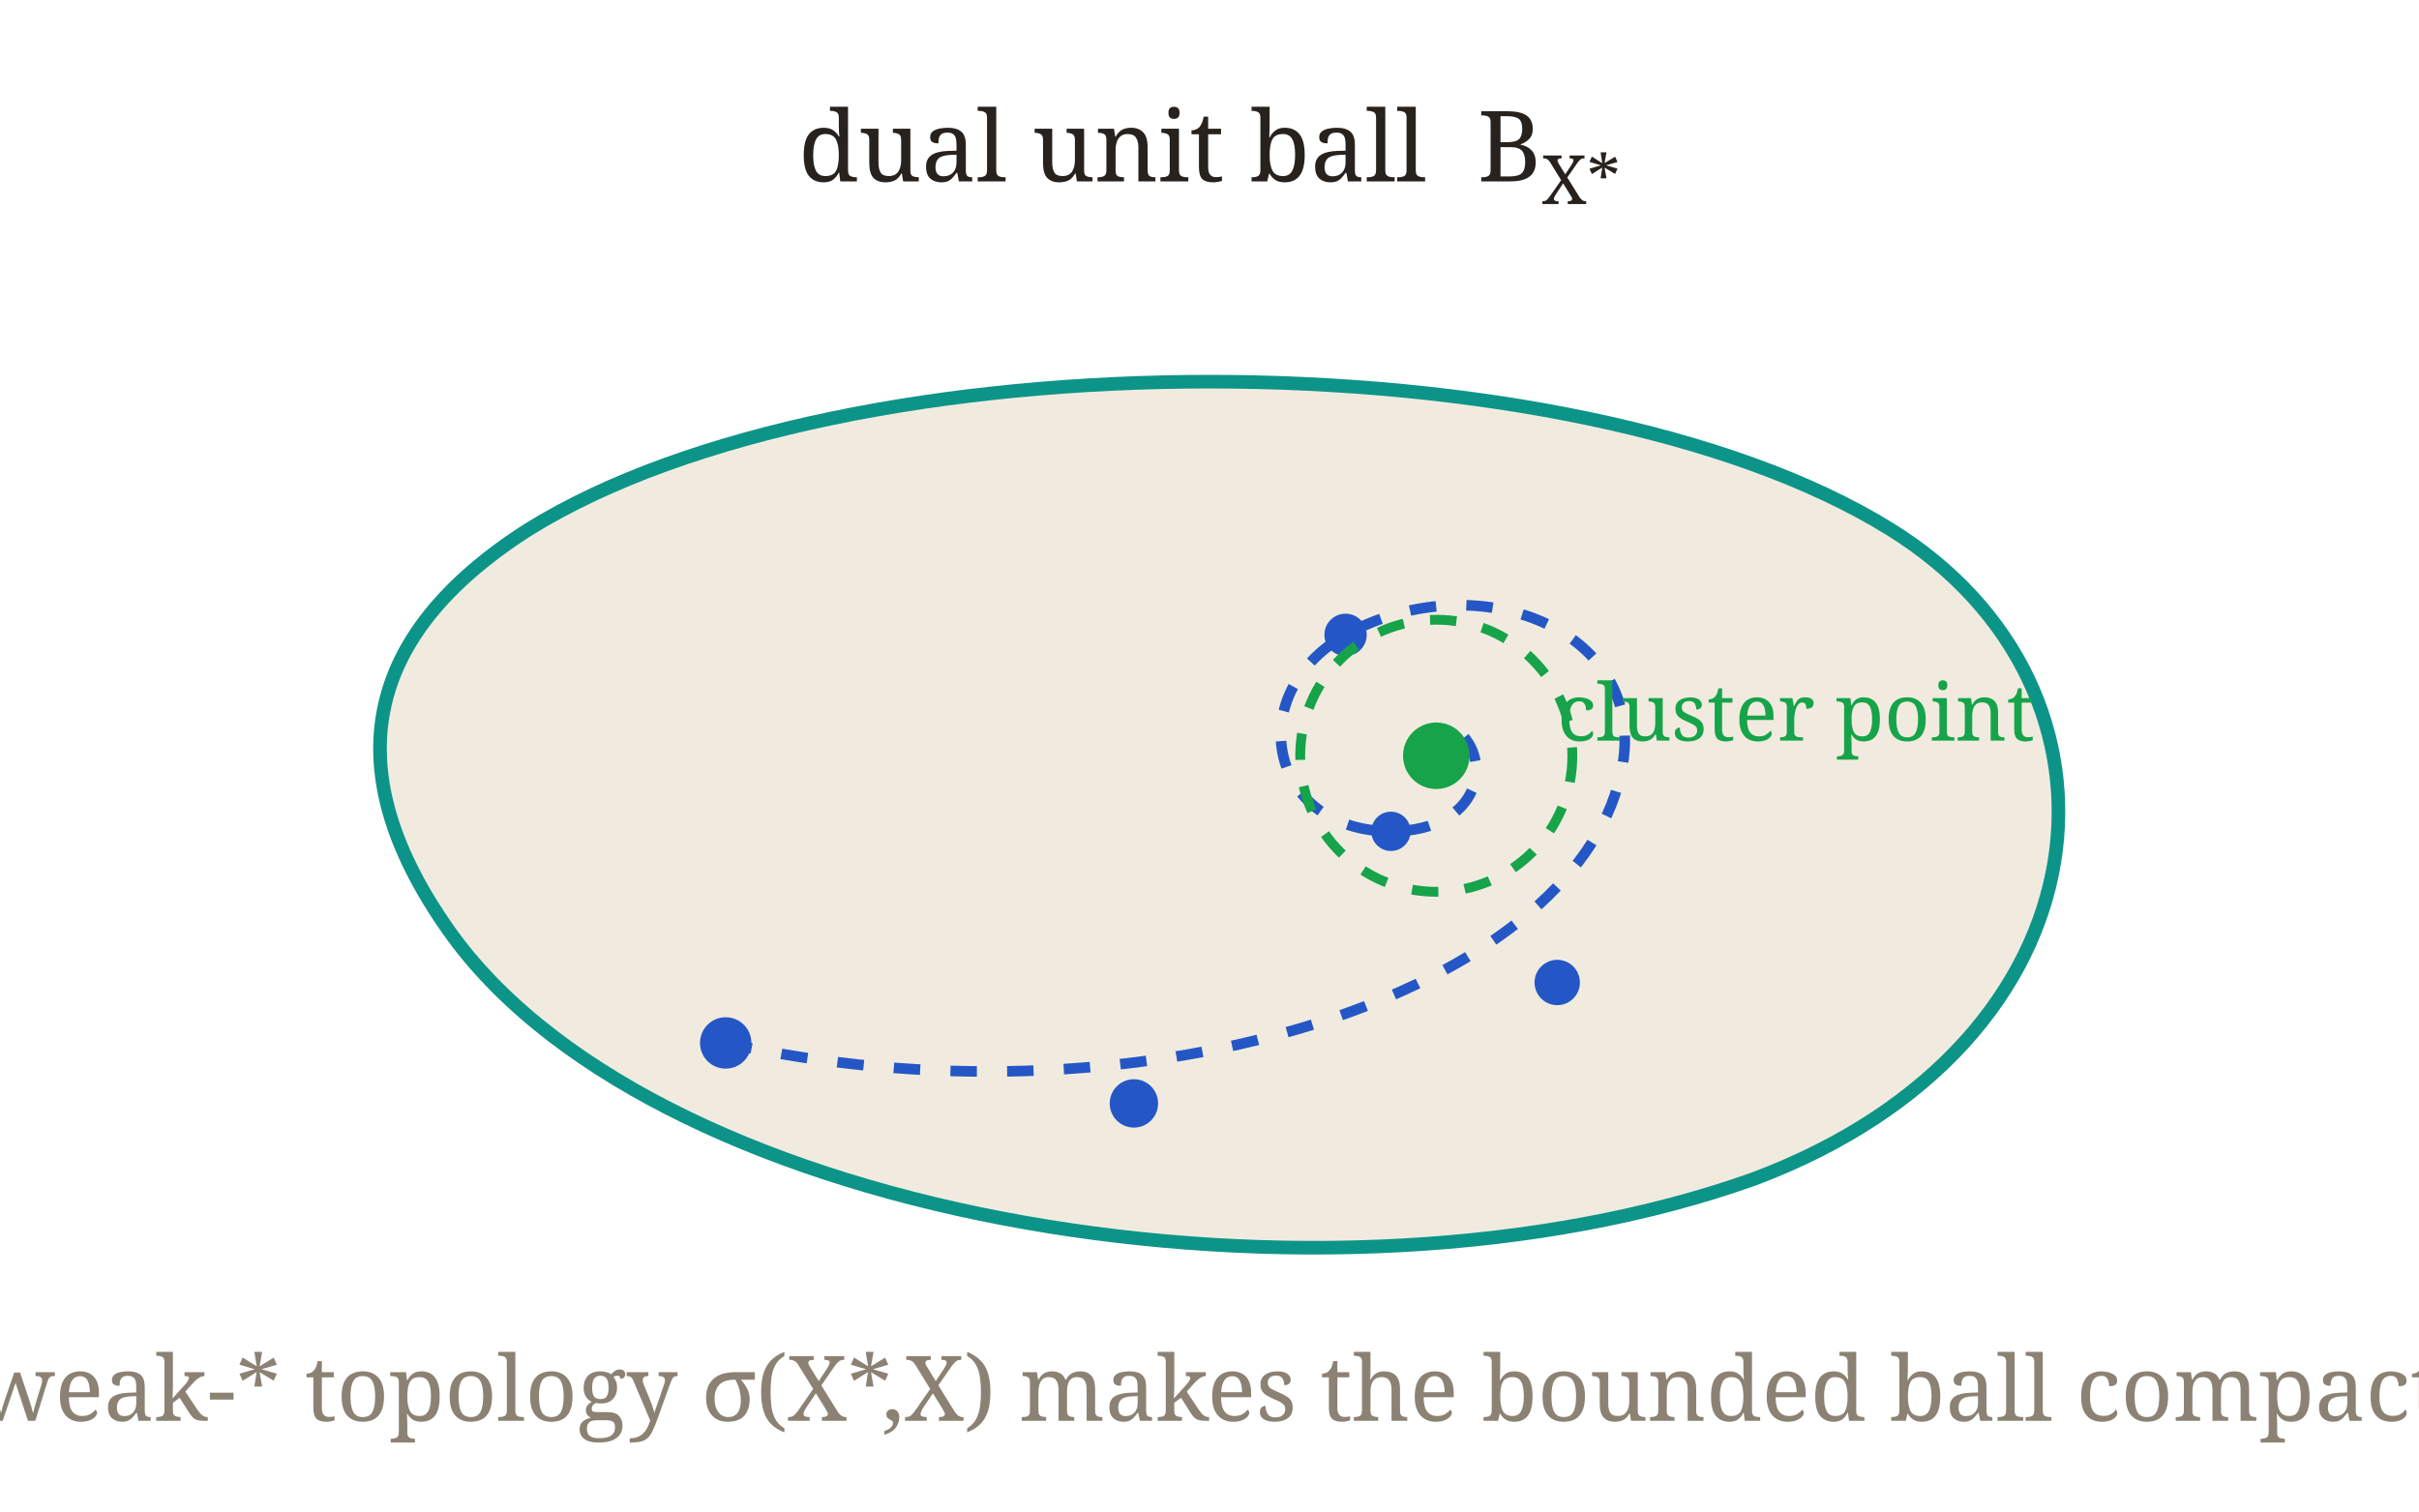
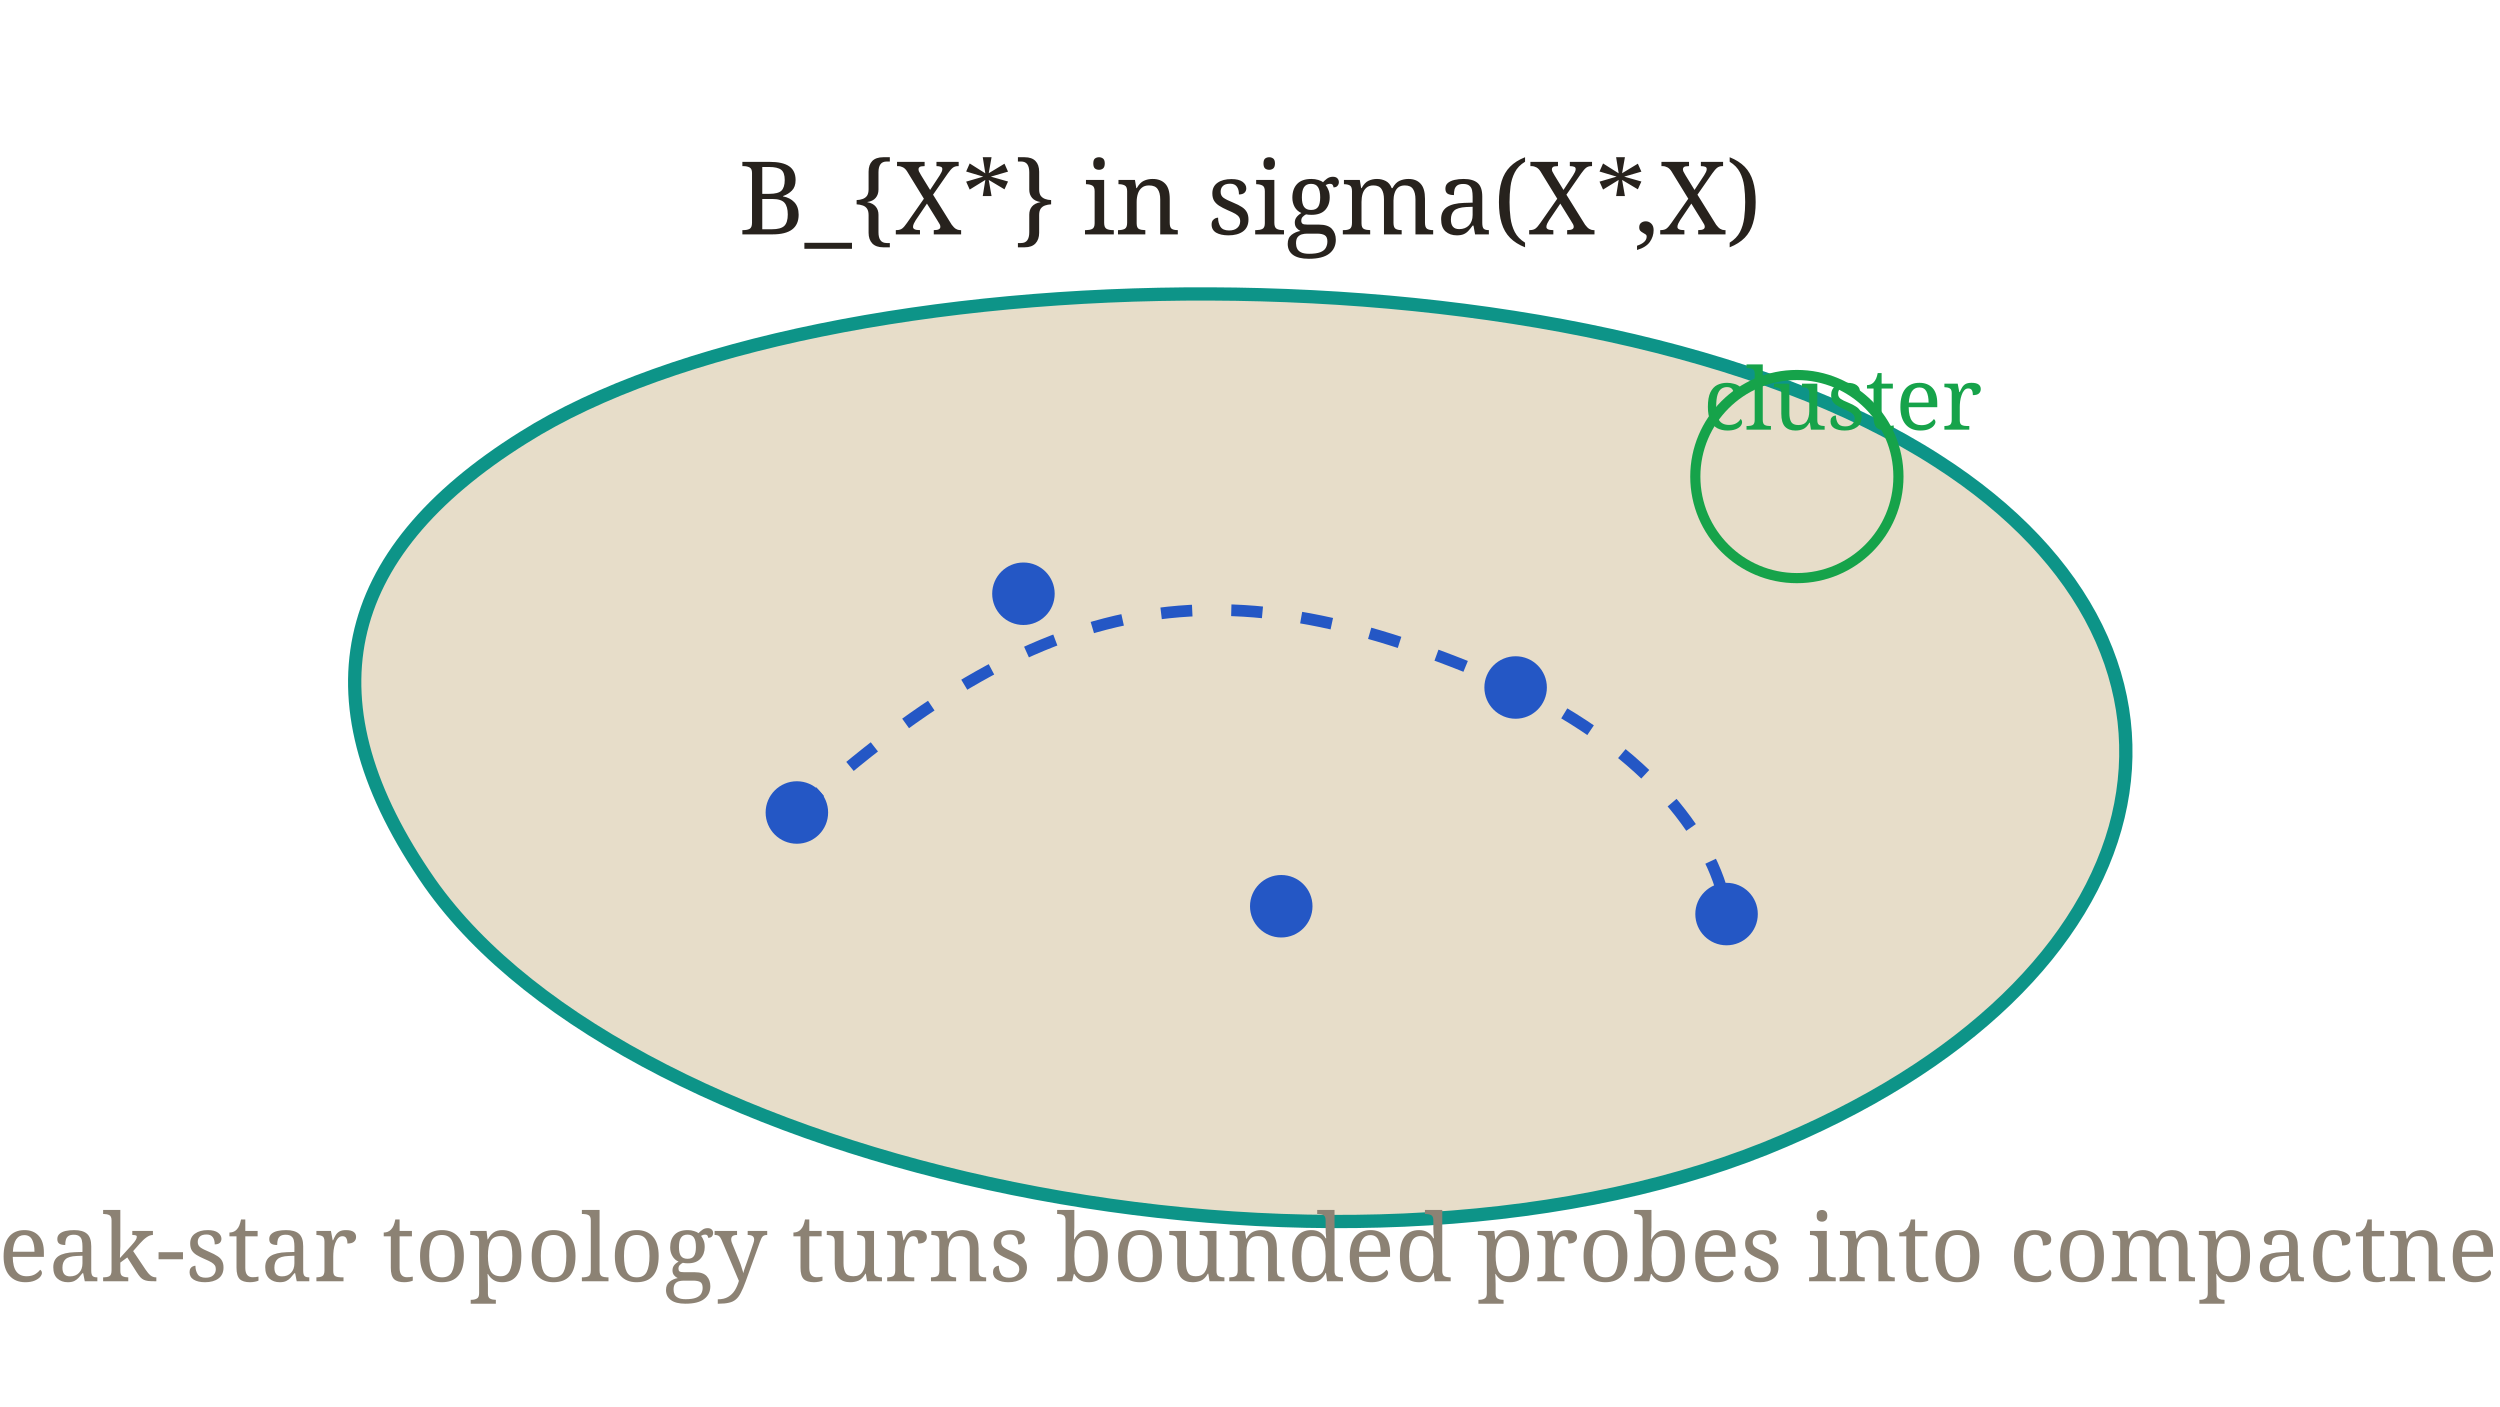
- <svg xmlns="http://www.w3.org/2000/svg" viewBox="0 0 320 200" font-family="'Newsreader',Georgia,serif" role="img" aria-label="The closed dual unit ball is weak-star compact: any bounded net of functionals has a weak-star cluster point inside the ball">
-   <rect x="0" y="0" width="320" height="200" fill="none" />
-   <text x="160" y="24" font-size="13" text-anchor="middle" fill="var(--dia-ink,#27221d)">dual unit ball  B<tspan font-size="9" dy="3">X*</tspan>
-   </text>
-   <path d="M70 70 C112 44 208 44 250 70 C284 91 280 138 232 156 C176 176 88 162 60 124 C44 102 48 84 70 70 Z" fill="var(--dia-fill,#e7ddc9)" fill-opacity="0.6" stroke="var(--dia-acc2,#0d9488)" stroke-width="1.8" />
-   <path d="M96 138 C150 150 206 132 214 104 C220 84 196 74 178 84 C164 92 168 110 184 110 C196 110 198 100 192 96" fill="none" stroke="var(--dia-acc,#2457c5)" stroke-width="1.4" stroke-dasharray="3.5 4" />
-   <g fill="var(--dia-acc,#2457c5)">
-     <circle cx="96" cy="138" r="3.4" />
-     <circle cx="150" cy="146" r="3.2" />
-     <circle cx="206" cy="130" r="3" />
-     <circle cx="178" cy="84" r="2.8" />
-     <circle cx="184" cy="110" r="2.6" />
-   </g>
-   <circle cx="190" cy="100" r="18" fill="none" stroke="var(--dia-ok,#16a34a)" stroke-width="1.3" stroke-dasharray="3.5 3.5" />
-   <circle cx="190" cy="100" r="4.4" fill="var(--dia-ok,#16a34a)" />
-   <text x="206" y="98" font-size="10.5" fill="var(--dia-ok,#16a34a)">cluster point</text>
-   <text x="160" y="188" font-size="12" text-anchor="middle" fill="var(--dia-mut,#8c8274)">weak-* topology σ(X*,X) makes the bounded ball compact</text>
+ <svg xmlns="http://www.w3.org/2000/svg" viewBox="0 0 320 180" font-family="'Newsreader',Georgia,serif" role="img" aria-label="Banach-Alaoglu makes the dual unit ball weak-star compact">
+   <rect x="0" y="0" width="320" height="180" fill="none" />
+   <path d="M67 56 C105 32 203 30 248 59 C287 84 278 126 226 147 C171 169 81 150 55 113 C39 90 43 71 67 56 Z" fill="var(--dia-fill,#e7ddc9)" stroke="var(--dia-acc2,#0d9488)" stroke-width="1.7" />
+   <circle cx="102" cy="104" r="4" fill="var(--dia-acc,#2457c5)" />
+   <circle cx="131" cy="76" r="4" fill="var(--dia-acc,#2457c5)" />
+   <circle cx="164" cy="116" r="4" fill="var(--dia-acc,#2457c5)" />
+   <circle cx="194" cy="88" r="4" fill="var(--dia-acc,#2457c5)" />
+   <circle cx="221" cy="117" r="4" fill="var(--dia-acc,#2457c5)" />
+   <path d="M102 104 C135 74 158 72 194 88 C211 96 220 108 221 117" fill="none" stroke="var(--dia-acc,#2457c5)" stroke-width="1.5" stroke-dasharray="4 5" />
+   <circle cx="230" cy="61" r="13" fill="none" stroke="var(--dia-ok,#16a34a)" stroke-width="1.3" />
+   <text x="160" y="30" font-size="13" text-anchor="middle" fill="var(--dia-ink,#27221d)">B_{X*} in sigma(X*,X)</text>
+   <text x="218" y="55" font-size="11" fill="var(--dia-ok,#16a34a)">cluster</text>
+   <text x="160" y="164" font-size="12" text-anchor="middle" fill="var(--dia-mut,#8c8274)">weak-star topology turns bounded probes into compactness</text>
</svg>
